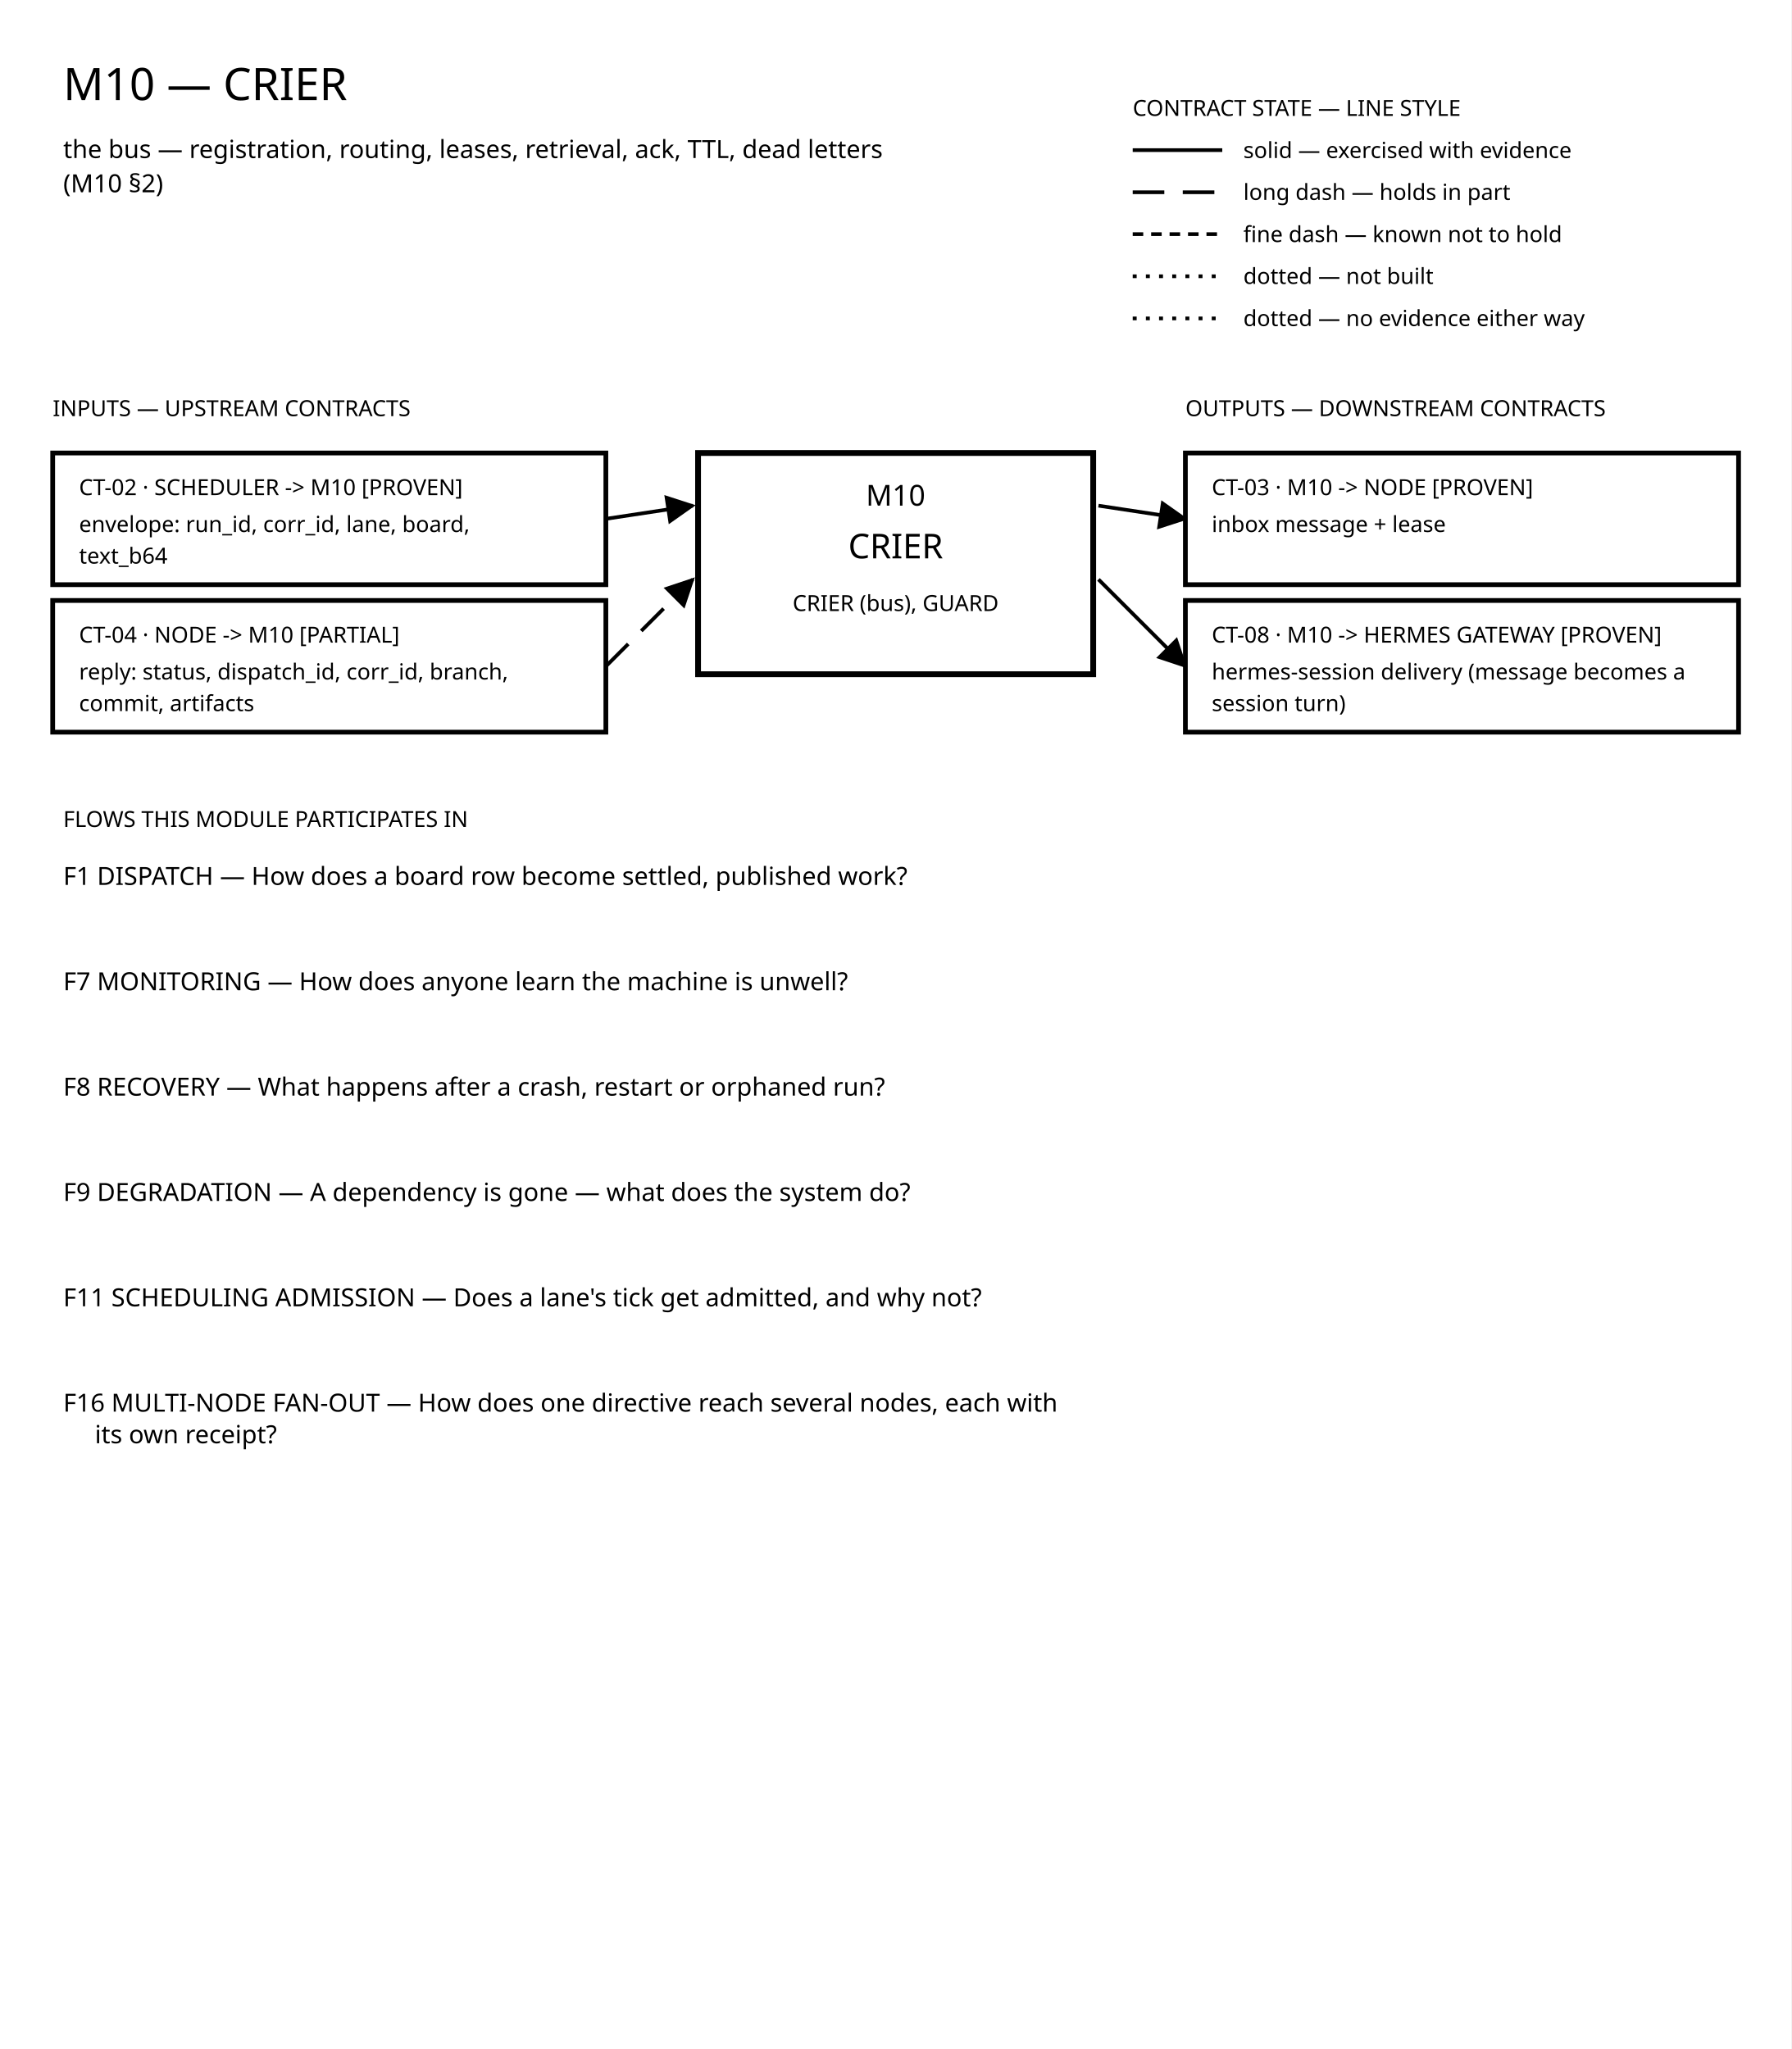
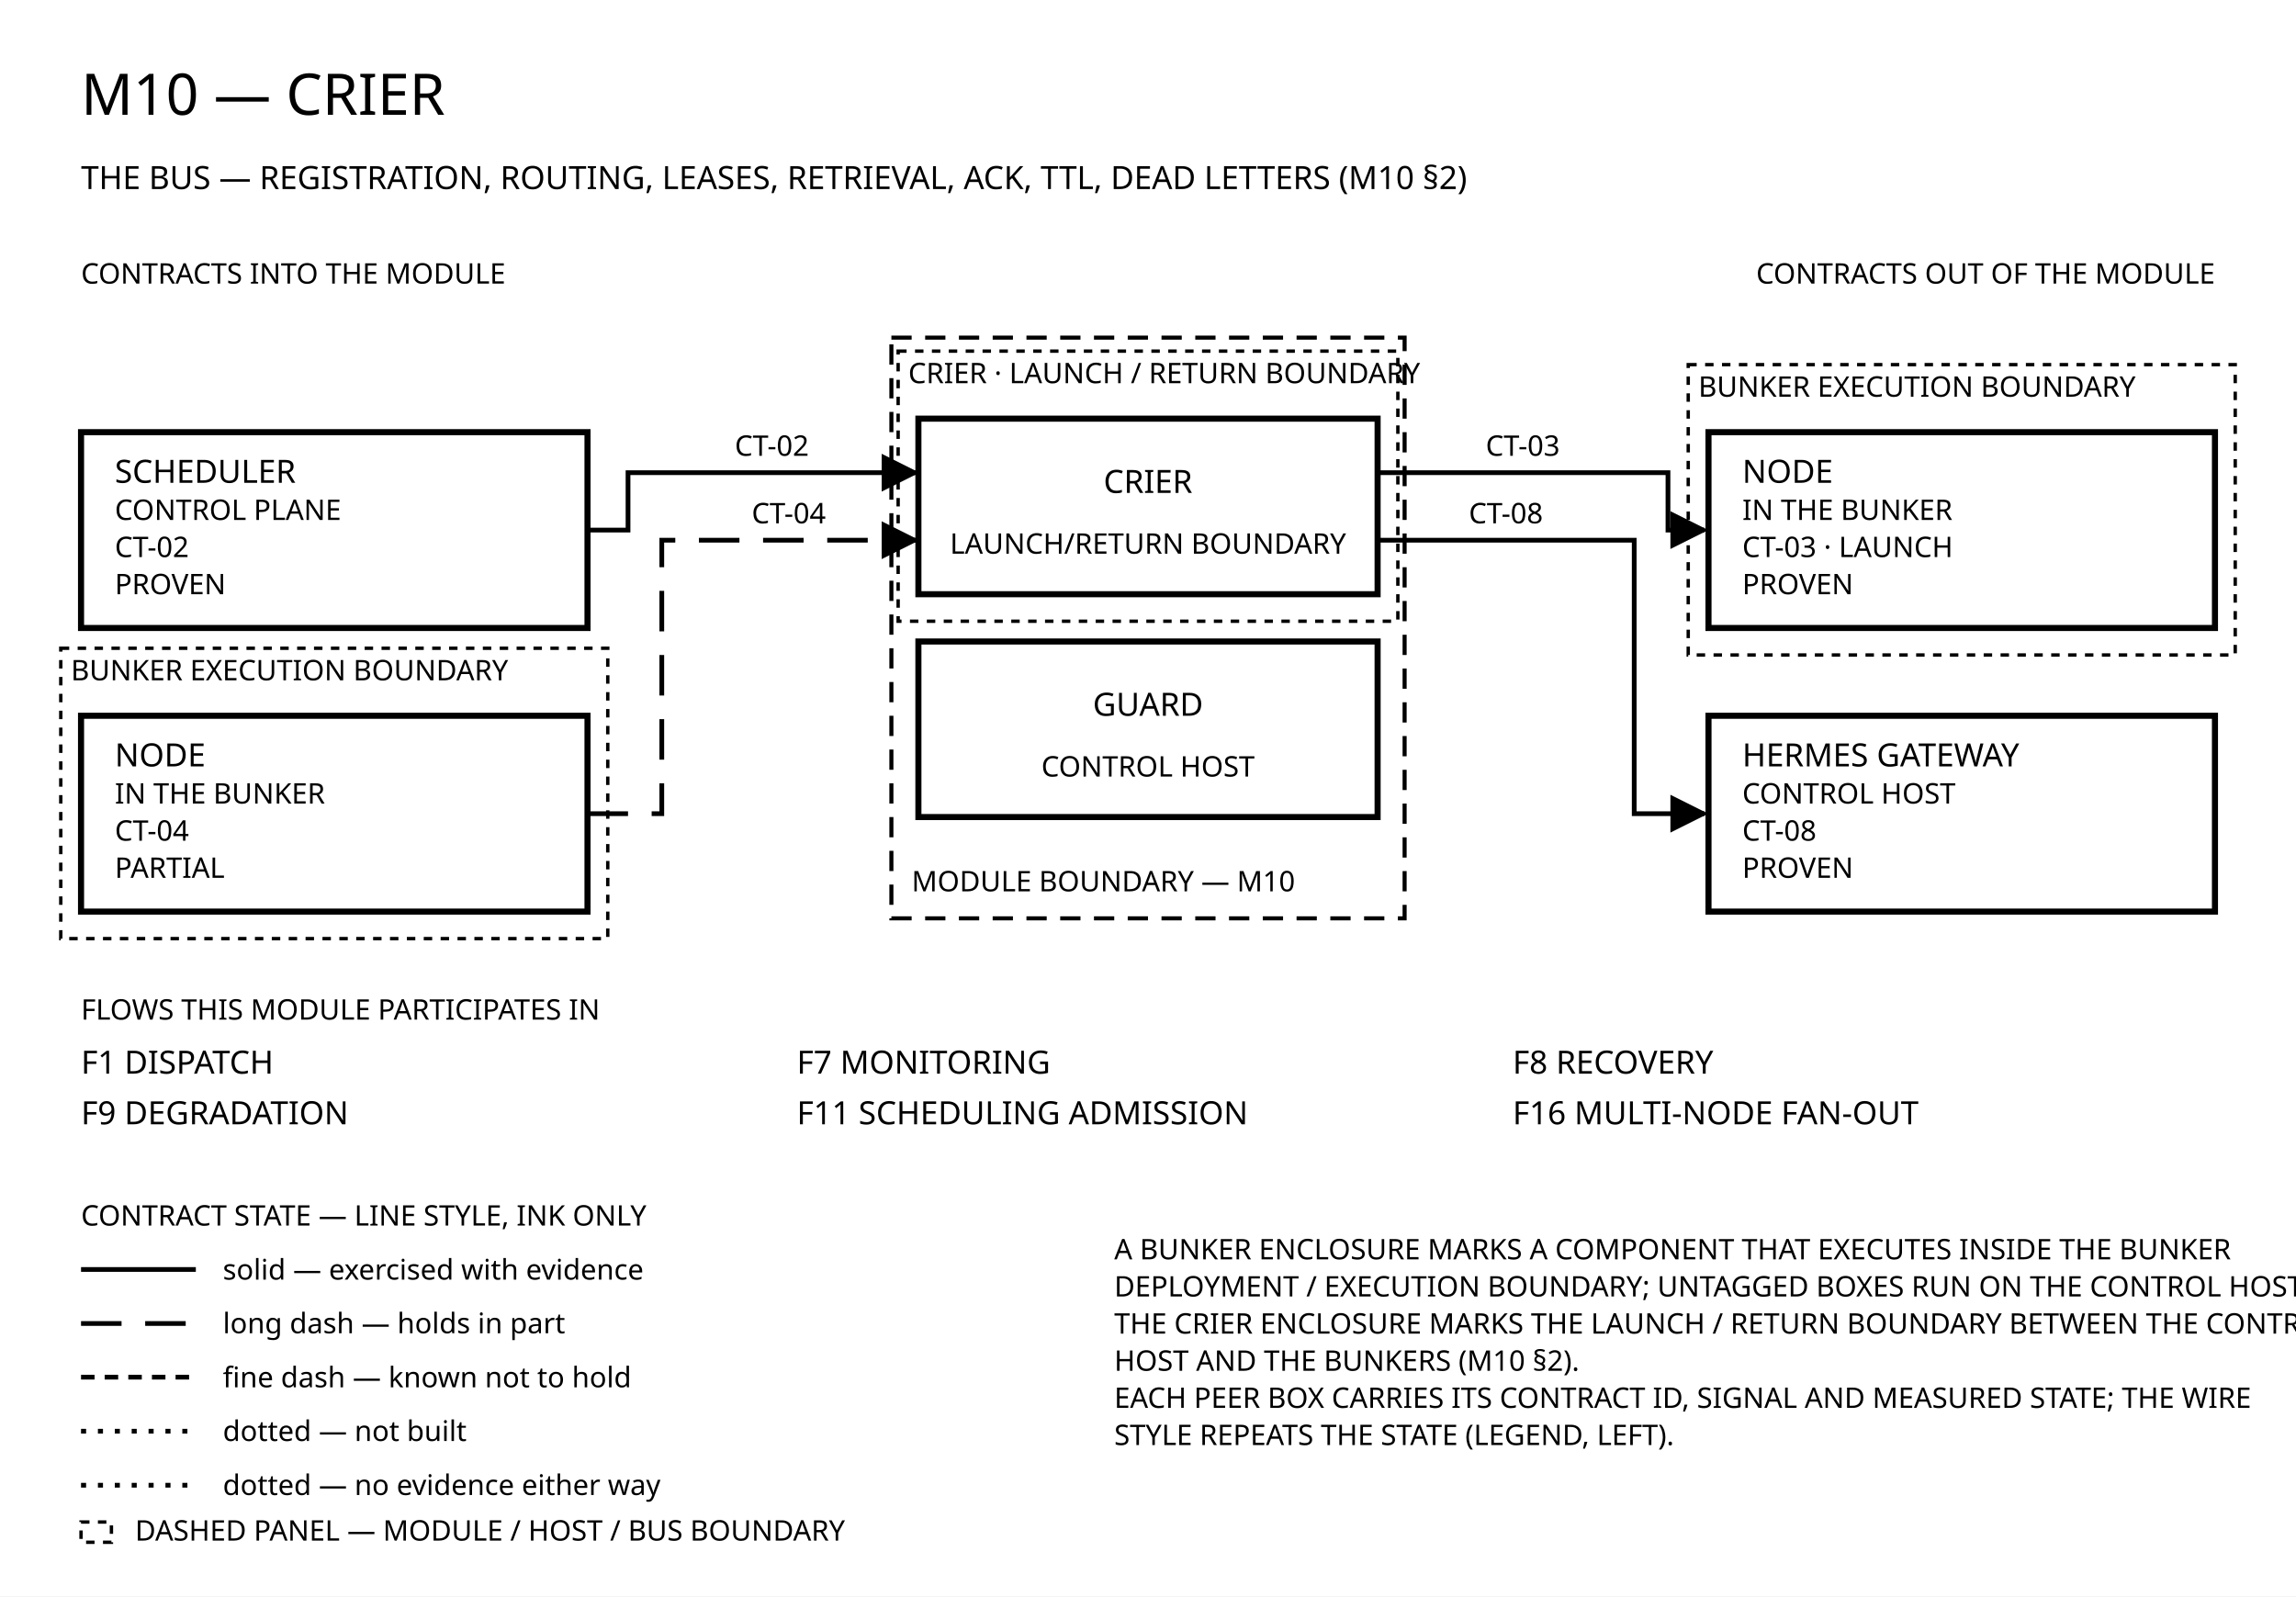
- <svg xmlns="http://www.w3.org/2000/svg" width="170.0mm" height="194.5mm" viewBox="0 0 680 778.0" preserveAspectRatio="xMidYMid meet">
-   <rect width="680" height="778.0" fill="#ffffff" />
+ <svg xmlns="http://www.w3.org/2000/svg" width="170.0mm" height="118.2mm" viewBox="0 0 680 472.8" preserveAspectRatio="xMidYMid meet">
+   <rect width="680" height="472.8" fill="#ffffff" />
  <defs>
    <marker id="ar" viewBox="0 0 10 10" refX="9" refY="5" markerWidth="8" markerHeight="8" orient="auto">
      <path d="M0,0 L10,5 L0,10 z" fill="#000000" />
    </marker>
  </defs>
  <g font-family="Routed Gothic Narrow, Routed Gothic, sans-serif">
-     <text x="24.0" y="38.0" font-size="17.00" fill="#000000" text-anchor="start">M10 — CRIER</text>
-     <text x="24.0" y="60.0" font-size="9.50" fill="#000000" text-anchor="start">the bus — registration, routing, leases, retrieval, ack, TTL, dead letters</text>
-     <text x="24.0" y="73.0" font-size="9.50" fill="#000000" text-anchor="start">(M10 §2)</text>
-     <rect x="265.0" y="172.0" width="150.0" height="84.0" fill="#ffffff" stroke="#000000" stroke-width="2.2" />
-     <text x="340.0" y="192.0" font-size="11.00" fill="#000000" text-anchor="middle">M10</text>
-     <text x="340.0" y="212.0" font-size="13.00" fill="#000000" text-anchor="middle">CRIER</text>
-     <text x="340.0" y="232.0" font-size="8.40" fill="#000000" text-anchor="middle">CRIER (bus), GUARD</text>
-     <text x="20.0" y="158.0" font-size="8.40" fill="#000000" text-anchor="start">INPUTS — UPSTREAM CONTRACTS</text>
-     <polyline points="230.0,197.0 263.0,192.0" fill="none" stroke="#000000" stroke-width="1.4" marker-end="url(#ar)" />
-     <rect x="20.0" y="172.0" width="210.0" height="50.0" fill="#ffffff" stroke="#000000" stroke-width="1.8" />
-     <text x="30.0" y="188.0" font-size="8.40" fill="#000000" text-anchor="start">CT-02 · SCHEDULER -&gt; M10  [PROVEN]</text>
-     <text x="30.0" y="202.0" font-size="8.40" fill="#000000" text-anchor="start">envelope: run_id, corr_id, lane, board,</text>
-     <text x="30.0" y="214.0" font-size="8.40" fill="#000000" text-anchor="start">text_b64</text>
-     <polyline points="230.0,253.0 263.0,220.0" fill="none" stroke="#000000" stroke-width="1.4" stroke-dasharray="12 7" marker-end="url(#ar)" />
-     <rect x="20.0" y="228.0" width="210.0" height="50.0" fill="#ffffff" stroke="#000000" stroke-width="1.8" />
-     <text x="30.0" y="244.0" font-size="8.40" fill="#000000" text-anchor="start">CT-04 · NODE -&gt; M10  [PARTIAL]</text>
-     <text x="30.0" y="258.0" font-size="8.40" fill="#000000" text-anchor="start">reply: status, dispatch_id, corr_id, branch,</text>
-     <text x="30.0" y="270.0" font-size="8.40" fill="#000000" text-anchor="start">commit, artifacts</text>
-     <text x="450.0" y="158.0" font-size="8.40" fill="#000000" text-anchor="start">OUTPUTS — DOWNSTREAM CONTRACTS</text>
-     <polyline points="417.0,192.0 450.0,197.0" fill="none" stroke="#000000" stroke-width="1.4" marker-end="url(#ar)" />
-     <rect x="450.0" y="172.0" width="210.0" height="50.0" fill="#ffffff" stroke="#000000" stroke-width="1.8" />
-     <text x="460.0" y="188.0" font-size="8.40" fill="#000000" text-anchor="start">CT-03 · M10 -&gt; NODE  [PROVEN]</text>
-     <text x="460.0" y="202.0" font-size="8.40" fill="#000000" text-anchor="start">inbox message + lease</text>
-     <polyline points="417.0,220.0 450.0,253.0" fill="none" stroke="#000000" stroke-width="1.4" marker-end="url(#ar)" />
-     <rect x="450.0" y="228.0" width="210.0" height="50.0" fill="#ffffff" stroke="#000000" stroke-width="1.8" />
-     <text x="460.0" y="244.0" font-size="8.40" fill="#000000" text-anchor="start">CT-08 · M10 -&gt; HERMES GATEWAY  [PROVEN]</text>
-     <text x="460.0" y="258.0" font-size="8.40" fill="#000000" text-anchor="start">hermes-session delivery (message becomes a</text>
-     <text x="460.0" y="270.0" font-size="8.40" fill="#000000" text-anchor="start">session turn)</text>
-     <text x="24.0" y="314.0" font-size="8.40" fill="#000000" text-anchor="start">FLOWS THIS MODULE PARTICIPATES IN</text>
-     <text x="24.0" y="336.0" font-size="9.50" fill="#000000" text-anchor="start">F1 DISPATCH — How does a board row become settled, published work?</text>
-     <text x="24.0" y="376.0" font-size="9.50" fill="#000000" text-anchor="start">F7 MONITORING — How does anyone learn the machine is unwell?</text>
-     <text x="24.0" y="416.0" font-size="9.50" fill="#000000" text-anchor="start">F8 RECOVERY — What happens after a crash, restart or orphaned run?</text>
-     <text x="24.0" y="456.0" font-size="9.50" fill="#000000" text-anchor="start">F9 DEGRADATION — A dependency is gone — what does the system do?</text>
-     <text x="24.0" y="496.0" font-size="9.50" fill="#000000" text-anchor="start">F11 SCHEDULING ADMISSION — Does a lane's tick get admitted, and why not?</text>
-     <text x="24.0" y="536.0" font-size="9.50" fill="#000000" text-anchor="start">F16 MULTI-NODE FAN-OUT — How does one directive reach several nodes, each with</text>
-     <text x="36.0" y="548.0" font-size="9.50" fill="#000000" text-anchor="start">its own receipt?</text>
-     <text x="430.0" y="44.0" font-size="8.40" fill="#000000" text-anchor="start">CONTRACT STATE — LINE STYLE</text>
-     <polyline points="430.0,57.0 464.0,57.0" fill="none" stroke="#000000" stroke-width="1.4" />
-     <text x="472.0" y="60.0" font-size="8.40" fill="#000000" text-anchor="start">solid — exercised with evidence</text>
-     <polyline points="430.0,73.0 464.0,73.0" fill="none" stroke="#000000" stroke-width="1.4" stroke-dasharray="12 7" />
-     <text x="472.0" y="75.9" font-size="8.40" fill="#000000" text-anchor="start">long dash — holds in part</text>
-     <polyline points="430.0,88.9 464.0,88.9" fill="none" stroke="#000000" stroke-width="1.4" stroke-dasharray="4 3" />
-     <text x="472.0" y="91.9" font-size="8.40" fill="#000000" text-anchor="start">fine dash — known not to hold</text>
-     <polyline points="430.0,104.9 464.0,104.9" fill="none" stroke="#000000" stroke-width="1.4" stroke-dasharray="1.5 3.5" />
-     <text x="472.0" y="107.8" font-size="8.40" fill="#000000" text-anchor="start">dotted — not built</text>
-     <polyline points="430.0,120.9 464.0,120.9" fill="none" stroke="#000000" stroke-width="1.4" stroke-dasharray="1.5 3.5" />
-     <text x="472.0" y="123.8" font-size="8.40" fill="#000000" text-anchor="start">dotted — no evidence either way</text>
+     <text x="24.0" y="34.0" font-size="17.00" fill="#000000" text-anchor="start">M10 — CRIER</text>
+     <text x="24.0" y="56.0" font-size="9.50" fill="#000000" text-anchor="start">THE BUS — REGISTRATION, ROUTING, LEASES, RETRIEVAL, ACK, TTL, DEAD LETTERS (M10 §2)</text>
+     <text x="24.0" y="84.0" font-size="8.40" fill="#000000" text-anchor="start">CONTRACTS INTO THE MODULE</text>
+     <text x="656.0" y="84.0" font-size="8.40" fill="#000000" text-anchor="end">CONTRACTS OUT OF THE MODULE</text>
+     <rect x="264.0" y="100.0" width="152.0" height="172.0" fill="none" stroke="#000000" stroke-width="1.2" stroke-dasharray="6 4" />
+     <text x="270.0" y="264.0" font-size="8.40" fill="#000000" text-anchor="start">MODULE BOUNDARY — M10</text>
+     <rect x="272.0" y="124.0" width="136.0" height="52.0" fill="#ffffff" stroke="#000000" stroke-width="1.8" />
+     <text x="340.0" y="146.0" font-size="9.50" fill="#000000" text-anchor="middle">CRIER</text>
+     <text x="340.0" y="164.0" font-size="8.40" fill="#000000" text-anchor="middle">LAUNCH/RETURN BOUNDARY</text>
+     <rect x="266.0" y="104.0" width="148.0" height="80.0" fill="none" stroke="#000000" stroke-width="1.0" stroke-dasharray="2.5 2.5" />
+     <text x="269.0" y="113.5" font-size="8.40" fill="#000000" text-anchor="start">CRIER · LAUNCH / RETURN BOUNDARY</text>
+     <rect x="272.0" y="190.0" width="136.0" height="52.0" fill="#ffffff" stroke="#000000" stroke-width="1.8" />
+     <text x="340.0" y="212.0" font-size="9.50" fill="#000000" text-anchor="middle">GUARD</text>
+     <text x="340.0" y="230.0" font-size="8.40" fill="#000000" text-anchor="middle">CONTROL HOST</text>
+     <rect x="24.0" y="128.0" width="150.0" height="58.0" fill="#ffffff" stroke="#000000" stroke-width="1.8" />
+     <text x="34.0" y="143.0" font-size="9.50" fill="#000000" text-anchor="start">SCHEDULER</text>
+     <text x="34.0" y="154.0" font-size="8.40" fill="#000000" text-anchor="start">CONTROL PLANE</text>
+     <text x="34.0" y="165.0" font-size="8.40" fill="#000000" text-anchor="start">CT-02</text>
+     <text x="34.0" y="176.0" font-size="8.40" fill="#000000" text-anchor="start">PROVEN</text>
+     <polyline points="174.0,157.0 186.0,157.0 186.0,140.0 271.2,140.0" fill="none" stroke="#000000" stroke-width="1.4" marker-end="url(#ar)" />
+     <text x="228.6" y="135.0" font-size="8.40" fill="#000000" text-anchor="middle">CT-02</text>
+     <rect x="24.0" y="212.0" width="150.0" height="58.0" fill="#ffffff" stroke="#000000" stroke-width="1.8" />
+     <text x="34.0" y="227.0" font-size="9.50" fill="#000000" text-anchor="start">NODE</text>
+     <text x="34.0" y="238.0" font-size="8.40" fill="#000000" text-anchor="start">IN THE BUNKER</text>
+     <text x="34.0" y="249.0" font-size="8.40" fill="#000000" text-anchor="start">CT-04</text>
+     <text x="34.0" y="260.0" font-size="8.40" fill="#000000" text-anchor="start">PARTIAL</text>
+     <rect x="18.0" y="192.0" width="162.0" height="86.0" fill="none" stroke="#000000" stroke-width="1.0" stroke-dasharray="2.5 2.5" />
+     <text x="21.0" y="201.5" font-size="8.40" fill="#000000" text-anchor="start">BUNKER EXECUTION BOUNDARY</text>
+     <polyline points="174.0,241.0 196.0,241.0 196.0,160.0 271.2,160.0" fill="none" stroke="#000000" stroke-width="1.4" stroke-dasharray="12 7" marker-end="url(#ar)" />
+     <text x="233.6" y="155.0" font-size="8.40" fill="#000000" text-anchor="middle">CT-04</text>
+     <rect x="506.0" y="128.0" width="150.0" height="58.0" fill="#ffffff" stroke="#000000" stroke-width="1.8" />
+     <text x="516.0" y="143.0" font-size="9.50" fill="#000000" text-anchor="start">NODE</text>
+     <text x="516.0" y="154.0" font-size="8.40" fill="#000000" text-anchor="start">IN THE BUNKER</text>
+     <text x="516.0" y="165.0" font-size="8.40" fill="#000000" text-anchor="start">CT-03 · LAUNCH</text>
+     <text x="516.0" y="176.0" font-size="8.40" fill="#000000" text-anchor="start">PROVEN</text>
+     <rect x="500.0" y="108.0" width="162.0" height="86.0" fill="none" stroke="#000000" stroke-width="1.0" stroke-dasharray="2.5 2.5" />
+     <text x="503.0" y="117.5" font-size="8.40" fill="#000000" text-anchor="start">BUNKER EXECUTION BOUNDARY</text>
+     <polyline points="408.0,140.0 494.0,140.0 494.0,157.0 504.8,157.0" fill="none" stroke="#000000" stroke-width="1.4" marker-end="url(#ar)" />
+     <text x="451.0" y="135.0" font-size="8.40" fill="#000000" text-anchor="middle">CT-03</text>
+     <rect x="506.0" y="212.0" width="150.0" height="58.0" fill="#ffffff" stroke="#000000" stroke-width="1.8" />
+     <text x="516.0" y="227.0" font-size="9.50" fill="#000000" text-anchor="start">HERMES GATEWAY</text>
+     <text x="516.0" y="238.0" font-size="8.40" fill="#000000" text-anchor="start">CONTROL HOST</text>
+     <text x="516.0" y="249.0" font-size="8.40" fill="#000000" text-anchor="start">CT-08</text>
+     <text x="516.0" y="260.0" font-size="8.40" fill="#000000" text-anchor="start">PROVEN</text>
+     <polyline points="408.0,160.0 484.0,160.0 484.0,241.0 504.8,241.0" fill="none" stroke="#000000" stroke-width="1.4" marker-end="url(#ar)" />
+     <text x="446.0" y="155.0" font-size="8.40" fill="#000000" text-anchor="middle">CT-08</text>
+     <text x="24.0" y="302.0" font-size="8.40" fill="#000000" text-anchor="start">FLOWS THIS MODULE PARTICIPATES IN</text>
+     <text x="24.0" y="318.0" font-size="9.50" fill="#000000" text-anchor="start">F1  DISPATCH</text>
+     <text x="236.0" y="318.0" font-size="9.50" fill="#000000" text-anchor="start">F7  MONITORING</text>
+     <text x="448.0" y="318.0" font-size="9.50" fill="#000000" text-anchor="start">F8  RECOVERY</text>
+     <text x="24.0" y="333.0" font-size="9.50" fill="#000000" text-anchor="start">F9  DEGRADATION</text>
+     <text x="236.0" y="333.0" font-size="9.50" fill="#000000" text-anchor="start">F11  SCHEDULING ADMISSION</text>
+     <text x="448.0" y="333.0" font-size="9.50" fill="#000000" text-anchor="start">F16  MULTI-NODE FAN-OUT</text>
+     <text x="24.0" y="363.0" font-size="8.40" fill="#000000" text-anchor="start">CONTRACT STATE — LINE STYLE, INK ONLY</text>
+     <polyline points="24.0,376.0 58.0,376.0" fill="none" stroke="#000000" stroke-width="1.4" />
+     <text x="66.0" y="379.0" font-size="8.40" fill="#000000" text-anchor="start">solid — exercised with evidence</text>
+     <polyline points="24.0,392.0 58.0,392.0" fill="none" stroke="#000000" stroke-width="1.4" stroke-dasharray="12 7" />
+     <text x="66.0" y="394.9" font-size="8.40" fill="#000000" text-anchor="start">long dash — holds in part</text>
+     <polyline points="24.0,407.9 58.0,407.9" fill="none" stroke="#000000" stroke-width="1.4" stroke-dasharray="4 3" />
+     <text x="66.0" y="410.9" font-size="8.40" fill="#000000" text-anchor="start">fine dash — known not to hold</text>
+     <polyline points="24.0,423.9 58.0,423.9" fill="none" stroke="#000000" stroke-width="1.4" stroke-dasharray="1.5 3.5" />
+     <text x="66.0" y="426.8" font-size="8.40" fill="#000000" text-anchor="start">dotted — not built</text>
+     <polyline points="24.0,439.9 58.0,439.9" fill="none" stroke="#000000" stroke-width="1.4" stroke-dasharray="1.5 3.5" />
+     <text x="66.0" y="442.8" font-size="8.40" fill="#000000" text-anchor="start">dotted — no evidence either way</text>
+     <rect x="24" y="450.8" width="9" height="6" fill="none" stroke="#000000" stroke-width="1.0" stroke-dasharray="2.5 2.5" />
+     <text x="40.0" y="456.3" font-size="8.40" fill="#000000" text-anchor="start">DASHED PANEL — MODULE / HOST / BUS BOUNDARY</text>
+     <text x="330.0" y="373.0" font-size="8.40" fill="#000000" text-anchor="start">A BUNKER ENCLOSURE MARKS A COMPONENT THAT EXECUTES INSIDE THE BUNKER</text>
+     <text x="330.0" y="384.0" font-size="8.40" fill="#000000" text-anchor="start">DEPLOYMENT / EXECUTION BOUNDARY; UNTAGGED BOXES RUN ON THE CONTROL HOST.</text>
+     <text x="330.0" y="395.0" font-size="8.40" fill="#000000" text-anchor="start">THE CRIER ENCLOSURE MARKS THE LAUNCH / RETURN BOUNDARY BETWEEN THE CONTROL</text>
+     <text x="330.0" y="406.0" font-size="8.40" fill="#000000" text-anchor="start">HOST AND THE BUNKERS (M10 §2).</text>
+     <text x="330.0" y="417.0" font-size="8.40" fill="#000000" text-anchor="start">EACH PEER BOX CARRIES ITS CONTRACT ID, SIGNAL AND MEASURED STATE; THE WIRE</text>
+     <text x="330.0" y="428.0" font-size="8.40" fill="#000000" text-anchor="start">STYLE REPEATS THE STATE (LEGEND, LEFT).</text>
  </g>
</svg>
